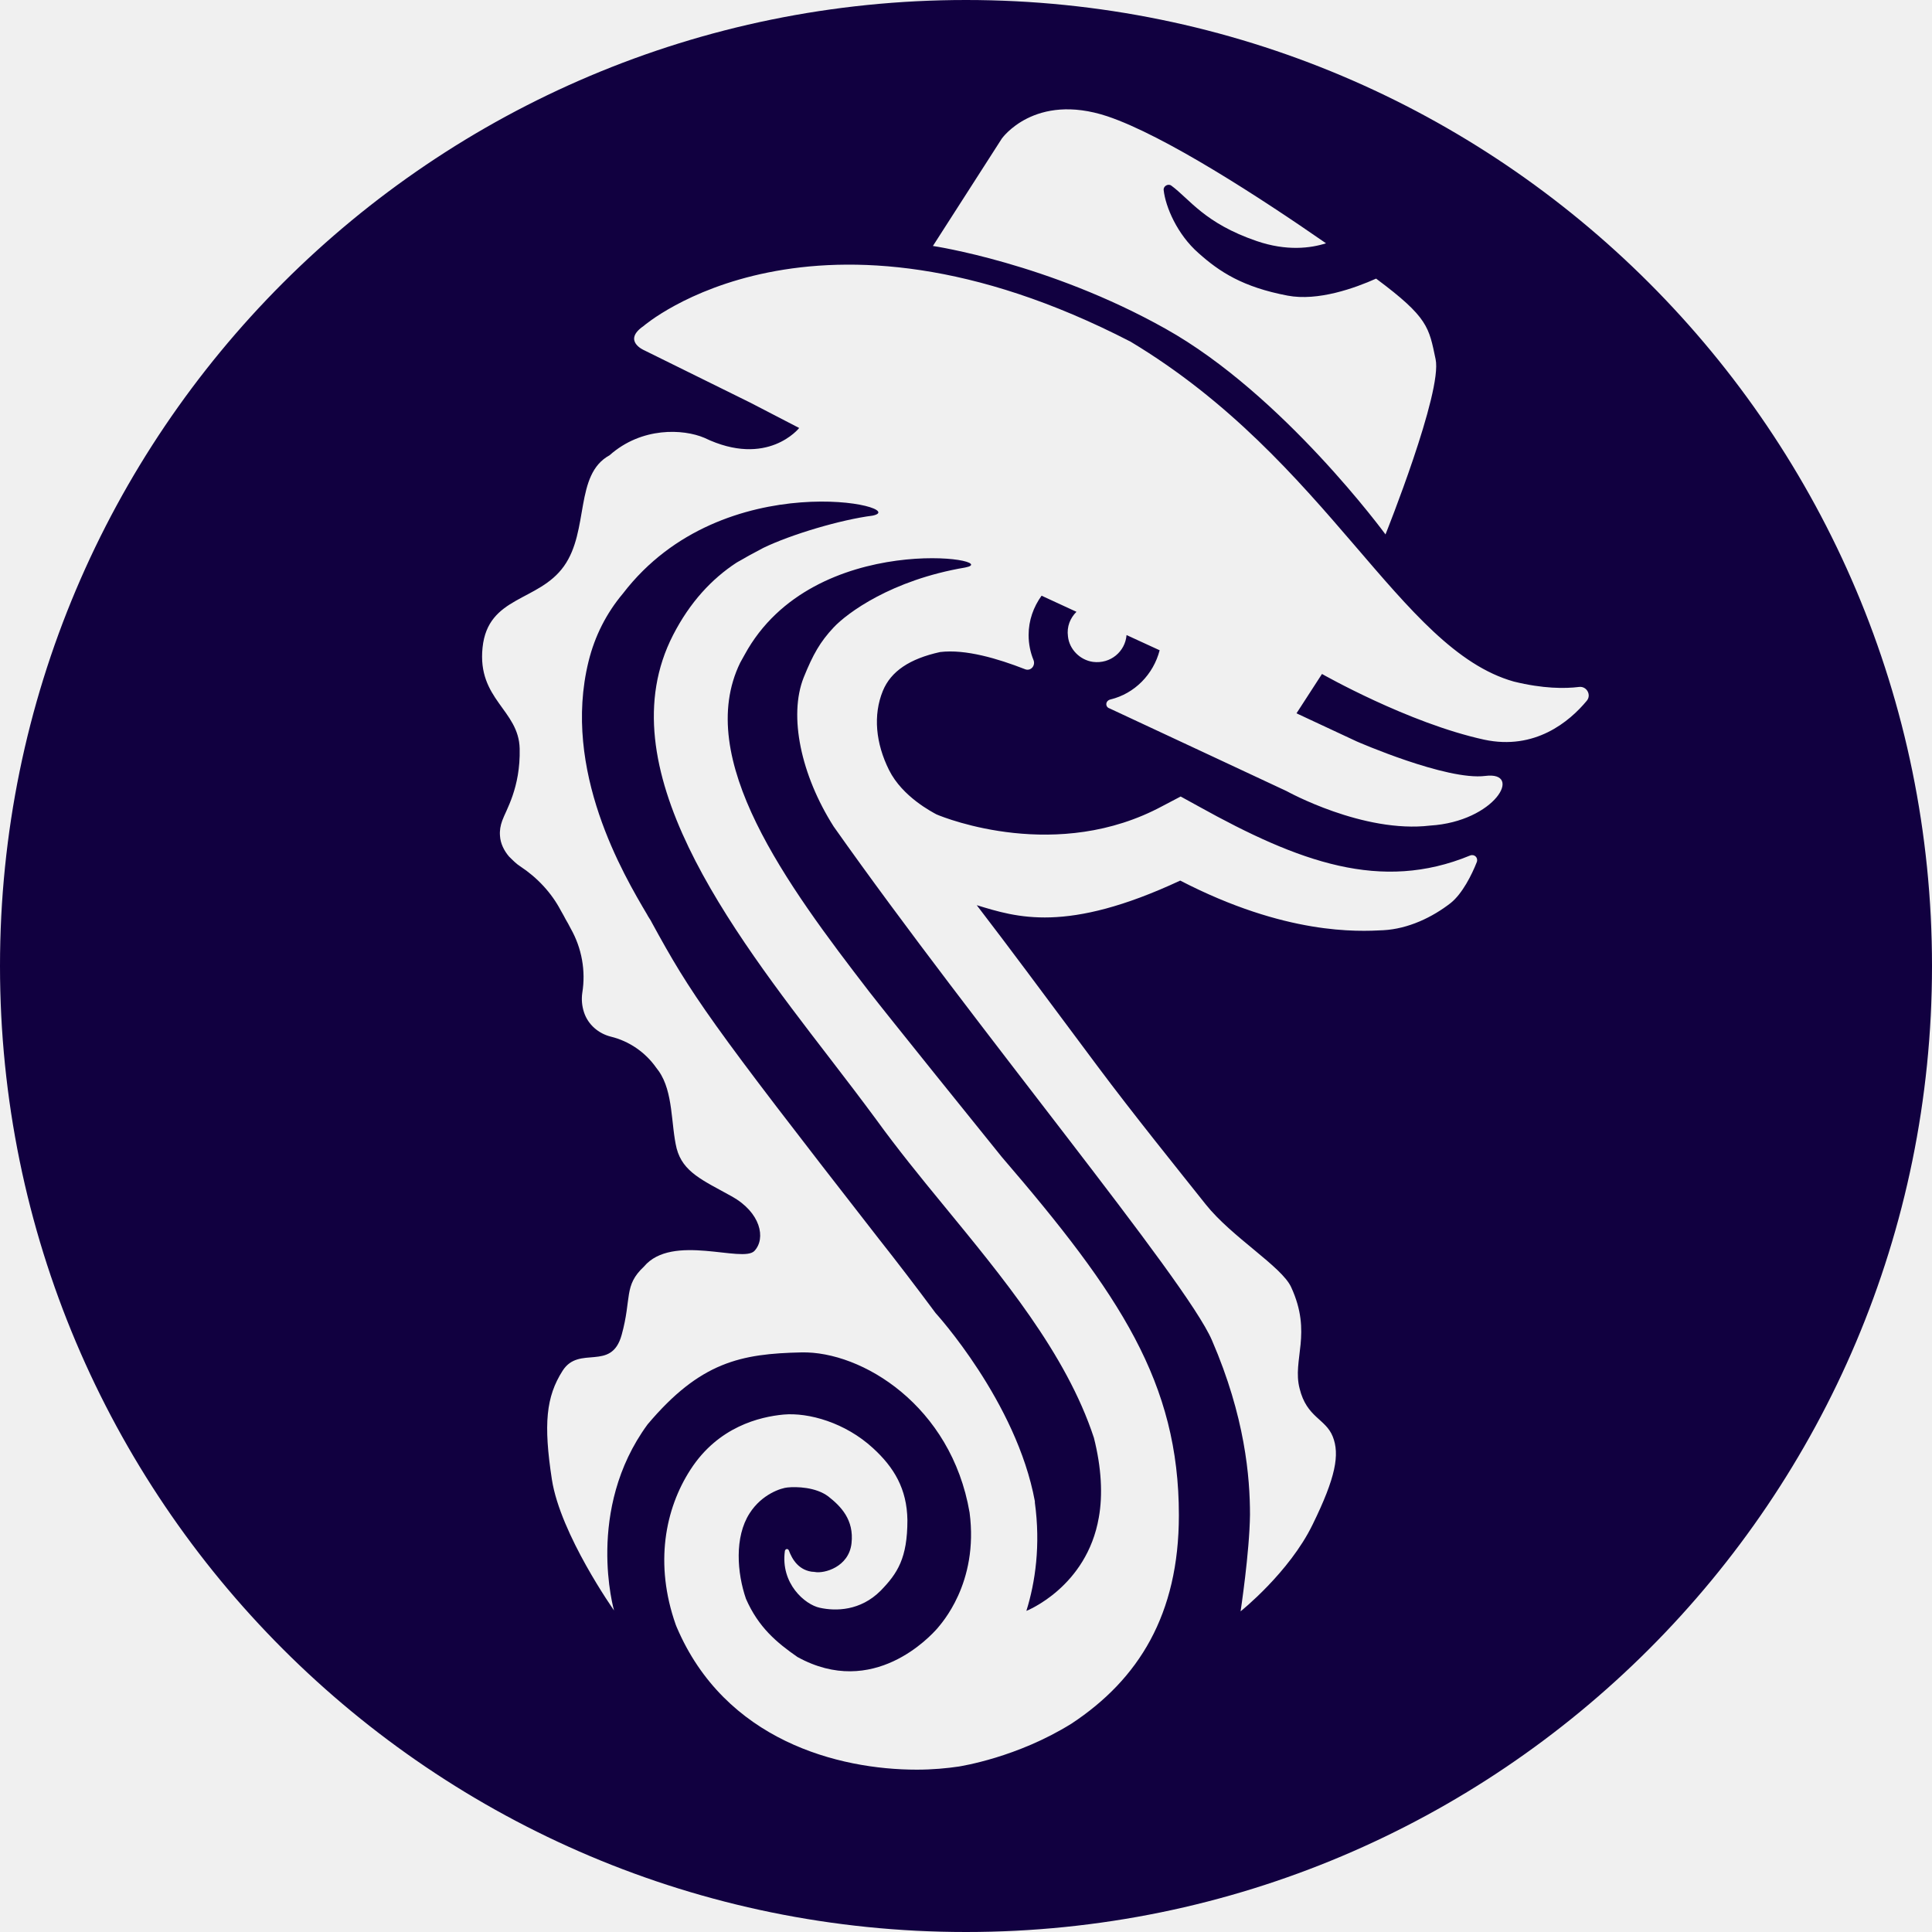
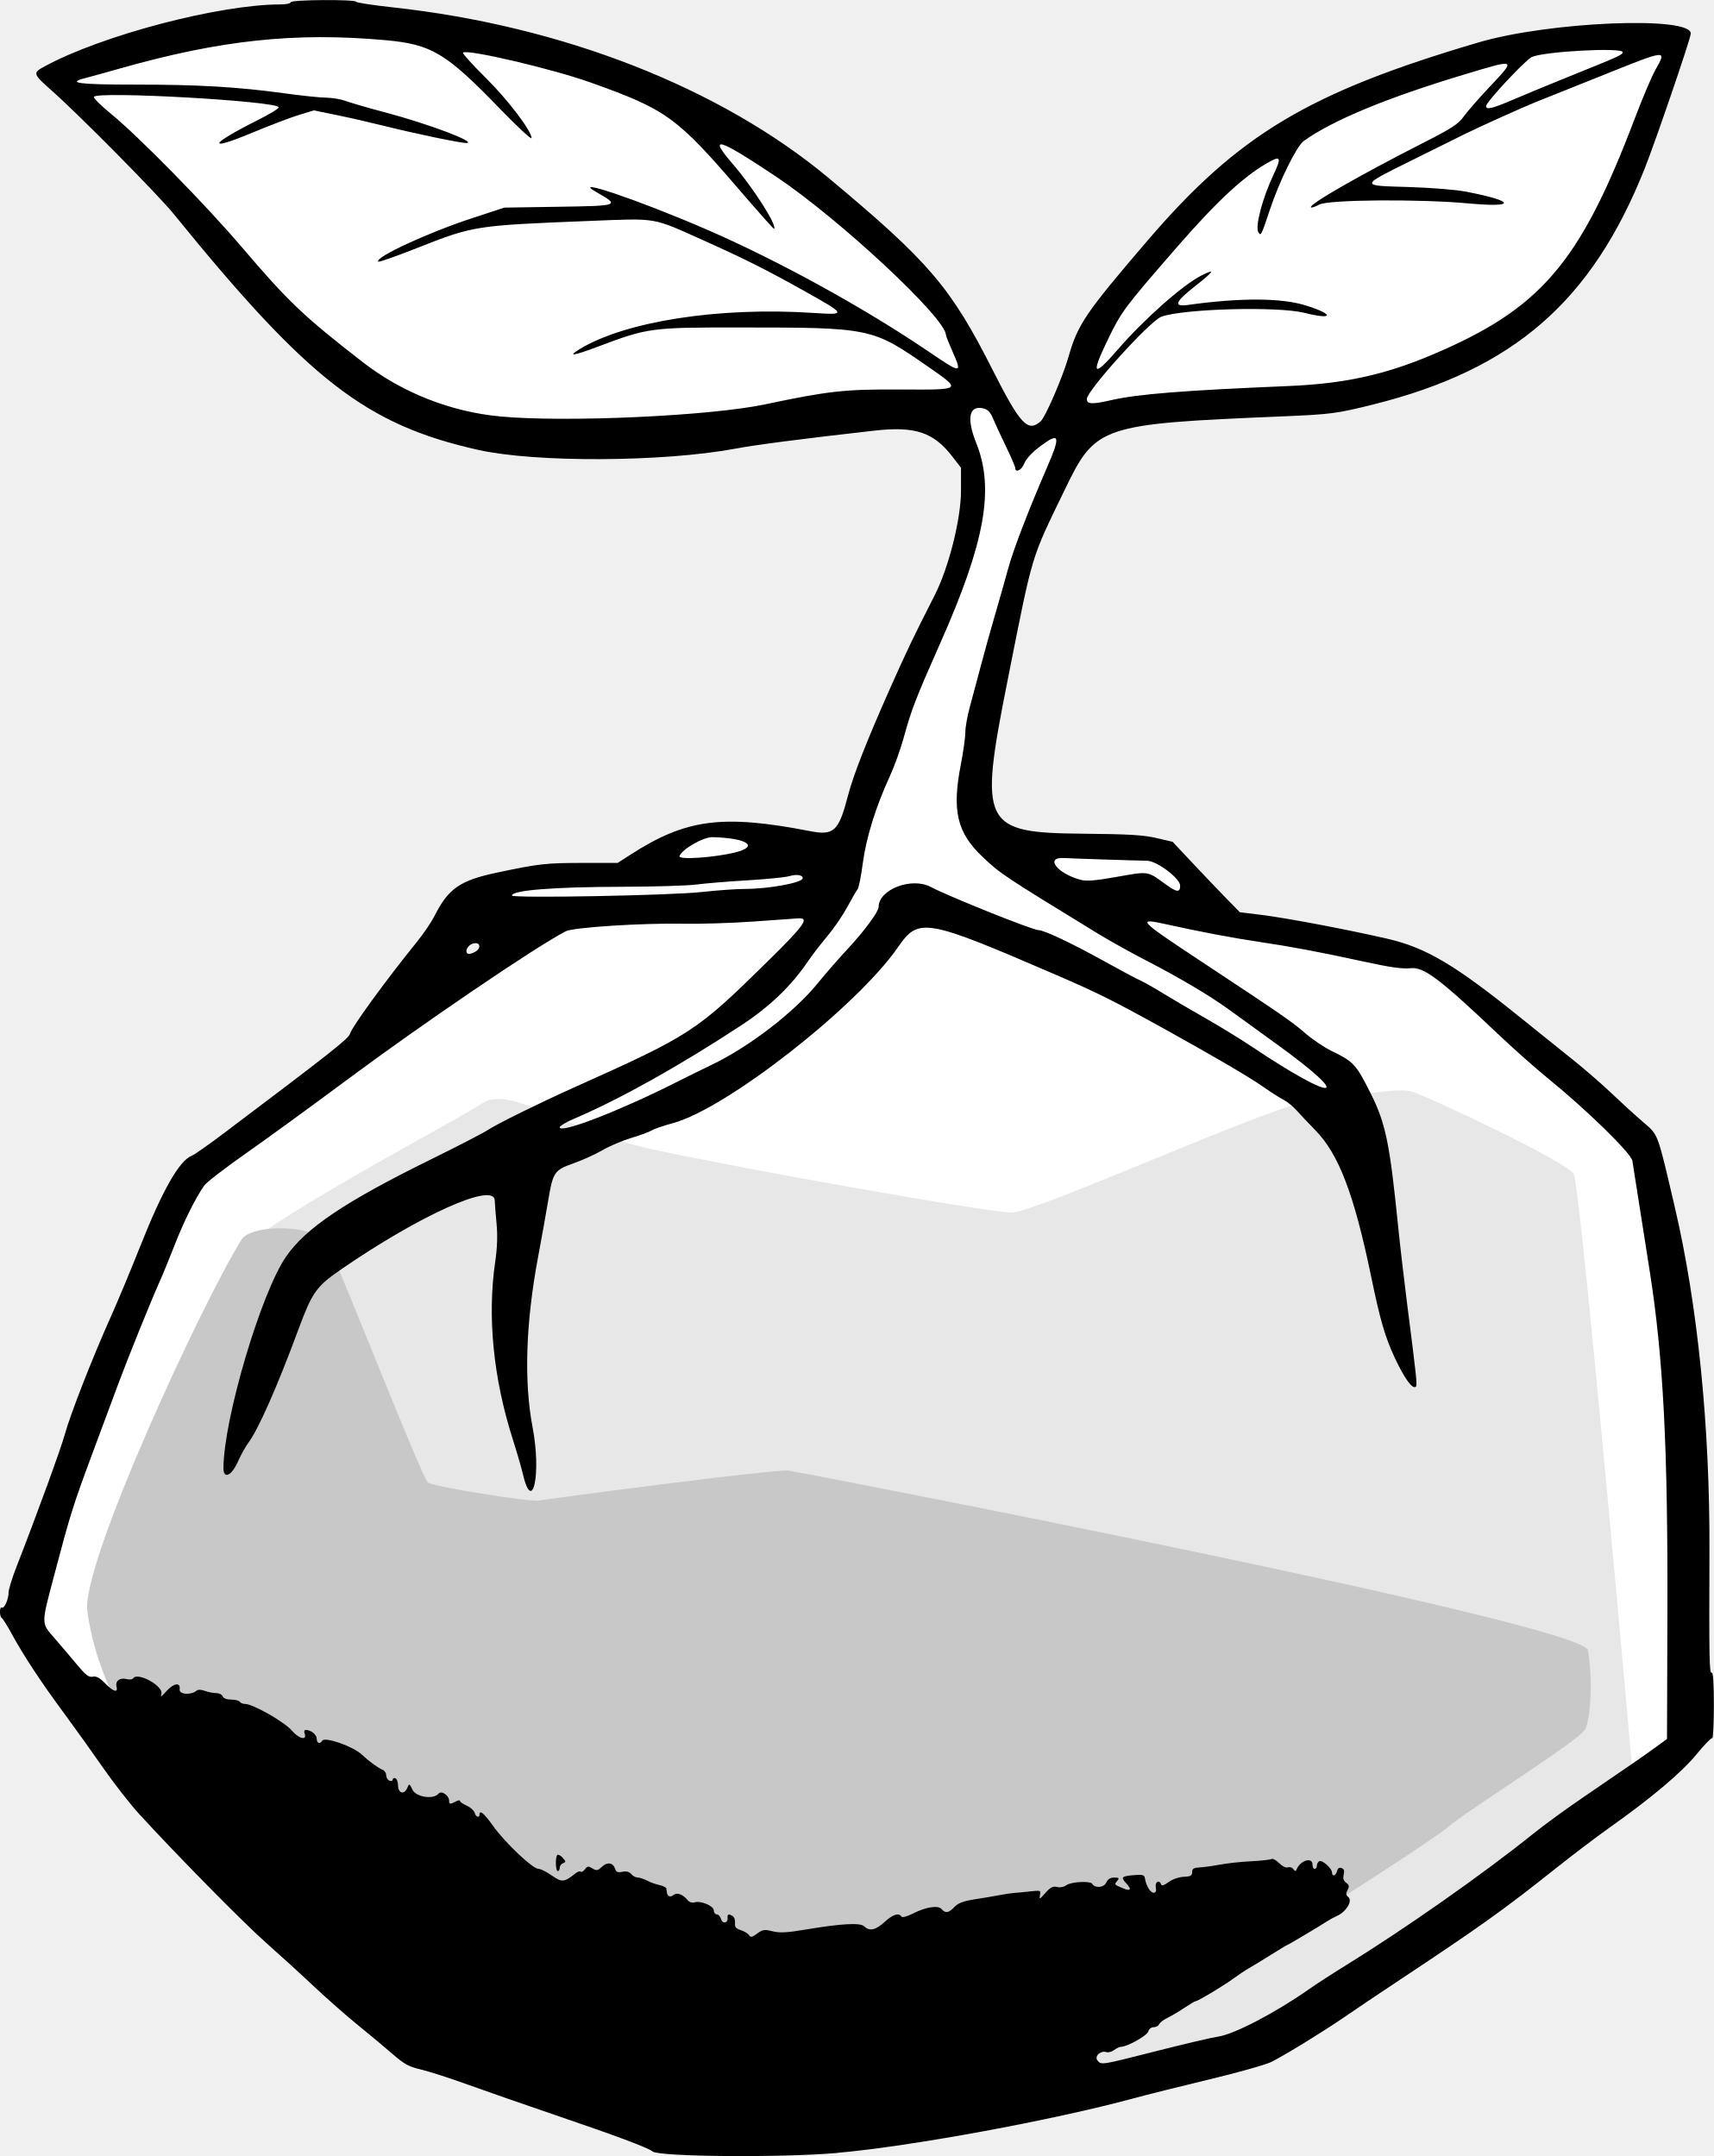
- <svg xmlns="http://www.w3.org/2000/svg" width="588" height="588" viewBox="0 0 588 588" fill="none">
-   <path d="M189.603 180.619C184.567 186.608 181.028 193.55 179.122 201.308C170.955 234.519 189.875 266.369 196.953 278.347C197.361 279.164 197.905 279.844 198.178 280.389L198.314 280.661C210.428 302.847 215.6 310.469 267.458 377.028C272.63 383.561 278.892 391.728 284.744 399.622C284.744 399.622 309.38 426.572 314.961 456.925V457.333C316.73 470.264 315.097 481.561 312.375 490.272C312.375 490.272 330.75 483.058 334.425 461.825C335.65 455.019 335.242 446.717 332.928 437.597C324.489 411.872 304.889 388.461 287.058 366.683C280.117 358.244 273.039 349.533 266.642 340.686C262.422 334.969 257.658 328.708 252.622 322.175C222.133 282.567 184.294 233.294 204.847 193.278C210.019 183.206 216.689 176.128 224.175 171.228C226.489 169.867 229.211 168.369 232.342 166.736C240.78 162.653 255.889 158.161 265.553 156.936C278.211 154.35 220.092 140.875 189.603 180.619Z" fill="#110040" />
-   <path d="M294 0C131.619 0 0 131.619 0 294C0 456.381 131.619 588 294 588C456.381 588 588 456.381 588 294C588 131.619 456.381 0 294 0ZM304.889 42.194C304.889 42.194 314.825 28.039 337.011 35.389C354.433 41.242 383.561 60.161 403.569 74.044C398.942 75.542 391.592 76.494 382.472 73.364C366.547 67.919 362.056 60.569 356.475 56.486C355.522 55.806 354.025 56.622 354.161 57.847C354.706 62.883 358.244 71.322 364.778 77.039C371.175 82.756 378.253 87.383 391.864 89.969C401.119 91.739 412.417 87.656 418.814 84.797C434.739 96.639 434.875 99.633 436.917 109.297C439.094 119.233 421.672 162.653 421.672 162.653C421.672 162.653 390.503 120.05 354.706 100.042C319.044 80.033 283.928 74.861 283.928 74.861L304.889 42.194ZM482.922 213.286C477.614 219.683 467.133 228.394 451.753 225.128C428.614 220.092 402.344 205.119 402.344 205.119L394.586 217.097L412.961 225.672C412.961 225.672 440.319 237.65 452.025 236.153C463.731 234.656 455.019 250.036 435.283 251.261C414.867 253.711 391.592 240.781 391.592 240.781C391.592 240.781 351.439 221.997 337.692 215.6C336.331 215.192 336.331 213.286 337.964 212.878C345.314 211.108 351.031 205.256 352.936 197.906L342.864 193.278C342.456 198.314 337.964 202.125 332.656 201.444C328.708 200.9 325.442 197.633 325.033 193.686C324.625 190.692 325.714 188.106 327.619 186.2L317.003 181.3C314.553 184.703 313.056 188.786 313.056 193.278C313.056 196 313.6 198.586 314.553 200.9C315.233 202.669 313.6 204.439 311.831 203.622C303.8 200.492 293.864 197.497 286.106 198.45C276.85 200.492 271.133 204.303 268.683 210.292C265.689 217.642 266.506 226.217 270.589 234.383C274.672 242.55 283.792 247.178 285.017 247.858C287.875 249.083 321.903 262.558 353.889 245.272L359.333 242.414L364.778 245.408C395.403 262.422 420.311 271.542 447.397 260.381C448.758 259.836 449.983 261.061 449.439 262.422C447.942 266.233 445.083 271.95 441.544 274.808C435.964 279.164 428.614 282.703 420.992 283.111C413.233 283.519 391.319 284.608 359.197 268.003C324.489 284.2 309.381 279.164 297.267 275.489C308.428 290.053 314.825 298.764 334.017 324.489C344.769 338.917 359.061 356.611 366.956 366.547C374.85 376.483 390.094 385.467 392.953 391.728C399.486 405.883 393.225 413.778 395.539 422.625C397.717 431.472 403.433 431.744 405.611 437.189C407.789 442.633 406.564 449.575 399.486 464.003C392.408 478.567 377.572 490.408 377.572 490.408C377.572 490.408 380.294 472.442 380.431 461.008C380.431 449.575 378.933 431.2 368.861 407.925C360.967 389.55 297.131 313.056 253.711 251.533C243.775 235.881 239.964 217.914 244.592 206.208C247.45 199.131 249.628 195.319 253.711 190.964C257.794 186.608 271.269 176.536 293.728 172.725C306.658 170.275 247.586 160.747 226.625 199.267C226.217 200.083 225.672 200.9 225.264 201.717C211.108 230.844 239.419 269.228 264.6 301.894C269.772 308.564 297.947 343.544 304.889 352.119C340.958 394.042 358.789 420.856 358.789 461.144C358.789 491.361 346.539 511.097 326.122 524.572C309.517 534.917 292.503 537.503 291.822 537.639C288.147 538.183 283.792 538.592 279.028 538.592C255.208 538.592 220.636 529.744 205.936 495.172L205.664 494.492C199.131 475.981 202.397 459.239 210.156 447.261C218.594 434.194 231.253 431.2 238.467 430.519C246.089 429.839 257.25 432.969 265.689 440.728C272.086 446.581 276.033 453.114 276.169 462.642C276.169 474.211 273.175 478.839 268.003 484.147C261.878 490.272 254.392 490.408 249.492 489.319C245 488.367 237.514 481.969 238.875 472.033C239.011 471.353 239.828 471.217 240.1 471.897C241.053 474.483 243.094 478.158 247.858 478.431C247.314 478.294 245.681 478.022 247.994 478.431C250.853 478.975 258.339 476.933 259.156 469.719C259.972 462.506 255.889 458.422 252.078 455.428C248.267 452.569 242.414 452.433 239.692 452.706C237.922 452.842 231.933 454.611 228.122 460.6C223.494 467.814 224.311 478.703 227.033 486.597C230.844 495.308 236.425 499.936 242.686 504.292C265.825 517.086 283.247 497.894 285.289 495.581C286.242 494.356 297.947 481.969 295.089 460.328C289.508 427.797 262.286 411.192 243.911 411.6C225.536 412.008 213.15 414.458 197.089 433.514C178.033 459.511 186.881 490.136 186.881 490.136C186.881 490.136 170.547 466.997 167.961 450.256C165.375 433.378 166.192 425.075 171.228 417.181C176.264 409.286 186.064 417.589 189.194 406.292C192.325 394.994 189.739 391.319 196 385.467C204.575 375.258 226.081 384.514 229.619 380.703C233.158 376.892 231.525 368.997 222.678 364.097C213.831 359.197 207.842 356.747 205.936 349.533C204.167 342.319 204.983 332.383 200.492 325.986C200.219 325.578 199.947 325.306 199.675 324.897C196.408 320.269 191.508 316.867 185.928 315.506C182.117 314.553 178.986 311.831 177.761 308.156C177.081 306.114 176.944 304.072 177.217 302.167C178.306 295.497 177.081 288.556 173.678 282.567C173.133 281.478 172.589 280.525 172.181 279.844C171.772 279.028 171.228 278.075 170.683 277.122C167.825 271.678 163.469 267.05 158.297 263.647C157.208 262.967 156.119 261.878 154.894 260.653C153.397 258.883 152.308 256.706 152.172 254.392C152.036 252.758 152.308 251.261 152.853 249.764C153.942 246.633 158.433 239.828 158.161 227.85C157.889 216.008 145.231 212.878 146.864 197.089C148.497 181.3 163.878 183.206 171.636 172.317C179.394 161.428 174.767 144.414 185.519 138.561C195.319 129.85 207.978 130.531 214.375 133.253C233.567 142.508 243.231 130.258 243.231 130.258L228.258 122.5L196 106.575C196 106.575 189.331 103.717 195.864 99.225C195.864 99.225 247.586 54.172 344.089 103.989C404.386 140.194 425.892 197.633 460.736 207.433C469.583 209.611 476.253 209.611 480.608 209.067C482.922 208.794 484.419 211.517 482.922 213.286Z" fill="#110040" />
+ <svg xmlns="http://www.w3.org/2000/svg" version="1.1" viewBox="0 0 151 190">
+   <g transform="matrix(2.2575 0 0 2.2567 .0039281 -.0018532)">
+     <path d="m2.138 63.993c-0.541-0.625-0.54-0.51-0.02-2.481 0.631-2.392 0.731-2.709 1.503-4.785 0.39-1.048 0.836-2.248 0.991-2.667 0.358-0.966 1.306-3.313 1.607-3.979 0.126-0.279 0.397-0.939 0.602-1.466 0.349-0.898 0.799-1.804 1.149-2.311 0.084-0.122 0.83-0.696 1.658-1.277 0.828-0.581 2.553-1.837 3.834-2.791 2.965-2.21 7.469-5.272 8.621-5.862 0.297-0.152 2.851-0.341 4.537-0.393 8.288-0.26 13.219-0.753 18.909 0.124 1.231 0.19 3.207 0.436 4.192 0.538 1.951 0.202 4 0.88 5.322 1.176 0.52 0.116 1.127 0.389 3.489 2.631 0.552 0.524 1.409 1.283 1.906 1.688 1.509 1.229 3.225 2.908 3.273 3.202 0.023 0.14 0.137 0.864 0.253 1.609 0.116 0.745 0.305 1.945 0.419 2.667 0.534 3.377 0.716 6.883 0.695 13.405l-0.015 4.896-0.422 0.309c-0.438 0.321-0.999 0.708-2.924 2.022-0.626 0.427-1.482 1.053-1.901 1.391-1.914 1.541-4.992 3.703-7.281 5.115-0.512 0.316-1.16 0.735-1.439 0.932-1.306 0.92-2.929 1.767-3.556 1.856-0.233 0.033-1.311 0.286-2.396 0.562-4.381 1.264-9.14 2.601-15.647 2.666-4.63 0.046-11.43-2.689-13.186-3.572-1.279-0.643-7.899-5.904-14.174-15.203z" fill="#fff" stroke-width=".085" />
+     <path d="m21.844 44.02c0-0.051 0.237-0.193 0.528-0.318 1.826-0.781 4.105-2.054 6.559-3.664 1.091-0.715 1.942-1.529 2.574-2.459 0.181-0.266 0.532-0.724 0.781-1.018s0.596-0.801 0.772-1.127c0.175-0.326 0.358-0.642 0.407-0.702 0.049-0.06 0.141-0.517 0.206-1.016 0.127-0.983 0.509-2.218 1.047-3.382 0.179-0.388 0.427-1.075 0.55-1.526 0.295-1.081 0.47-1.535 1.42-3.677 1.754-3.952 2.13-6.036 1.413-7.827-0.392-0.979-0.282-1.496 0.288-1.353 0.161 0.04 0.269 0.152 0.358 0.372 0.07 0.173 0.296 0.662 0.502 1.087s0.374 0.815 0.374 0.868c0 0.193 0.236 0.088 0.335-0.148 0.105-0.254 0.363-0.516 0.826-0.837 0.565-0.393 0.582-0.199 0.081 0.955-0.739 1.706-1.326 3.235-1.526 3.978-0.113 0.419-0.34 1.219-0.504 1.778s-0.413 1.454-0.554 1.99c-0.14 0.536-0.334 1.259-0.43 1.607-0.097 0.348-0.176 0.794-0.176 0.991s-0.08 0.769-0.178 1.272c-0.349 1.793-0.148 2.651 0.845 3.592 0.709 0.672 0.766 0.71 4.54 3.023 0.419 0.257 1.269 0.729 1.888 1.049 1.281 0.663 2.451 1.357 3.192 1.896 0.279 0.203 1.137 0.824 1.905 1.381 3.012 2.182 2.266 2.262-0.958 0.102-0.474-0.318-1.317-0.835-1.872-1.15-0.556-0.315-1.298-0.751-1.651-0.969-0.352-0.218-0.755-0.446-0.895-0.506-0.14-0.061-0.787-0.407-1.439-0.769-1.2-0.667-2.303-1.189-2.514-1.189-0.23 0-3.478-1.301-4.216-1.689-0.75-0.394-2.032 0.1-2.032 0.783 0 0.183-0.556 0.938-1.202 1.631-0.345 0.37-0.863 0.965-1.153 1.323-0.924 1.143-2.672 2.493-4.143 3.201-0.408 0.196-1.034 0.505-1.392 0.686-2.207 1.117-4.557 2.026-4.557 1.763zm-1.863-9.049c0-0.207 1.632-0.337 4.318-0.342 1.234-3e-3 2.529-0.042 2.879-0.088s1.245-0.12 1.99-0.164c0.745-0.044 1.481-0.118 1.635-0.163 0.283-0.084 0.524-0.047 0.524 0.08 0 0.175-1.311 0.419-2.257 0.42-0.333 2.6e-4 -1.095 0.055-1.693 0.121-1.215 0.134-7.395 0.249-7.395 0.137zm25.483-0.457c-0.682-0.501-0.633-0.493-1.865-0.274-0.855 0.152-1.195 0.18-1.427 0.118-0.921-0.247-1.411-0.896-0.643-0.852 0.379 0.022 2.816 0.101 3.229 0.105 0.387 4e-3 1.3 0.689 1.3 0.976 0 0.281-0.134 0.264-0.594-0.073zm-18.947-1.08c0.087-0.266 0.931-0.752 1.289-0.743 1.354 0.036 1.836 0.359 0.889 0.596-0.817 0.204-2.228 0.299-2.178 0.147zm-7.002-17.172c-1.92-0.179-3.822-0.929-5.334-2.101-2.321-1.799-2.935-2.383-4.743-4.508-1.402-1.648-4.024-4.322-5.103-5.204-2.226-1.685-1.806-1.782-0.104-2.115 3.893-1.104 7.208-1.516 10.714-1.203 1.723 0.386 3.884 0.438 7.833 1.723 2.591 0.472 4.74 1.961 7.489 4.03 2.47 1.647 6.646 5.54 6.646 6.195 0 0.033 0.114 0.32 0.254 0.638 1.22 2.234 0.263 1.696-2.007 1.492-2.211-0.011-2.798 0.053-5.317 0.584-2.147 0.452-7.773 0.708-10.329 0.469zm22.902-0.682c0.371-2.658 3.306-6.736 6.634-9.379 3.407-2.706 7.282-3.955 14.145-4.702 2.566-0.262 2.029 0.893 1.625 1.953-2.156 5.684-4.699 8.625-8.985 10.425-1.832 0.77-3.398 1.108-5.546 1.198-4.124 0.173-5.879 0.313-6.927 0.552-0.748 0.171-0.947 0.161-0.947-0.047z" fill="#fff" stroke-width=".085" />
+     <path d="m4.717 66.534s-1.89-3.496-0.661-6.237c1.228-2.74 4.063-9.827 5.008-11.15 0.945-1.323 8.599-5.292 9.733-6.048s3.213 1.039 6.709 1.795 13.04 2.457 13.985 2.457 10.3-4.252 11.623-4.347c1.323-0.095 3.307-0.567 3.969-0.378 0.661 0.189 6.048 2.74 6.331 3.213s2.362 24.096 2.362 24.096l-14.741 10.111-14.741 2.929-8.41 0.189-10.016-3.496z" fill="#e7e7e7" />
+     <path d="m9.42 48.409c0.372-0.602 2.94-0.668 3.408 0.267 0.468 0.935 3.642 9.054 3.875 9.221 0.234 0.167 4.009 0.768 4.343 0.702 0.334-0.067 9.187-1.236 9.722-1.169 0.535 0.067 31.02 5.975 31.204 7.016 0.2 1.136 0.1 2.639-0.1 3.074-0.2 0.434-4.61 3.174-5.379 3.842-0.768 0.668-11.693 7.684-14.232 8.72-2.539 1.036-13.263 2.405-14.332 2.405-1.069 0-10.29-3.174-10.824-3.474s-12.647-7.976-13.698-16.103c-0.238-1.838 4.432-11.938 6.014-14.499z" fill="#c8c8c8" />
+     <path d="m32.681 84.071c2.851-0.249 8.412-1.273 11.557-2.128 0.512-0.139 1.846-0.473 2.963-0.741s2.203-0.574 2.413-0.68c0.56-0.282 2.054-1.201 2.879-1.77 0.396-0.273 1.329-0.901 2.074-1.395 3.23-2.142 4.11-2.772 6.181-4.42 0.652-0.519 1.604-1.24 2.117-1.603 1.588-1.124 2.765-2.119 3.344-2.825 0.303-0.37 0.579-0.655 0.614-0.633 0.035 0.021 0.064-0.557 0.064-1.284 0-0.86-0.03-1.304-0.085-1.27-0.093 0.058-0.104-0.551-0.088-4.741 0.019-4.885-0.46-9.636-1.357-13.462-0.693-2.958-0.624-2.775-1.257-3.322-0.307-0.265-0.863-0.773-1.235-1.128-0.373-0.355-1.058-0.949-1.524-1.319-0.466-0.371-1.342-1.075-1.947-1.565-2.599-2.102-3.732-2.776-5.256-3.127-1.582-0.364-3.933-0.809-4.904-0.929l-0.847-0.105-0.508-0.518c-0.279-0.285-0.87-0.904-1.312-1.375l-0.804-0.857-0.635-0.148c-0.504-0.118-1.089-0.152-2.836-0.168-3.966-0.035-4.1-0.305-2.965-6.012 1.004-5.049 0.88-4.637 2.245-7.46 1.191-2.462 1.387-2.528 8.424-2.823 1.946-0.081 2.174-0.111 3.608-0.47 5.464-1.366 8.515-4.019 10.58-9.204 0.426-1.07 1.784-5.044 1.801-5.271 0.052-0.704-5.521-0.476-8.285 0.34-6.632 1.957-9.367 3.596-12.921 7.743-2.409 2.812-2.72 3.268-3.078 4.53-0.221 0.778-0.899 2.353-1.085 2.519-0.501 0.448-0.798 0.132-1.874-1.996-1.639-3.243-2.478-4.226-6.401-7.5-4.229-3.529-10.397-5.945-17.018-6.666-0.768-0.084-1.41-0.182-1.425-0.218-0.043-0.1-2.554-0.082-2.554 0.019 0 0.047-0.182 0.085-0.405 0.085-2.386 0-6.982 1.209-9.202 2.421-0.475 0.259-0.468 0.28 0.311 0.972 1.066 0.946 4.122 4.04 4.73 4.79 5.276 6.5 7.511 8.232 11.886 9.213 2.231 0.5 7.2 0.477 10.016-0.046 0.838-0.156 2.576-0.382 5.437-0.706 1.596-0.181 2.314 0.058 3.054 1.017l0.333 0.431v0.888c0 1.112-0.476 3.009-1.027 4.091-0.851 1.673-1.068 2.127-1.734 3.622-0.903 2.028-1.444 3.408-1.651 4.207-0.358 1.385-0.547 1.564-1.469 1.385-3.436-0.666-4.847-0.482-7.021 0.919l-0.497 0.32-1.366 1e-3c-1.447 1e-3 -1.691 0.029-3.34 0.377-1.451 0.306-1.906 0.623-2.446 1.7-0.117 0.233-0.428 0.69-0.692 1.016-1.206 1.491-2.541 3.327-2.606 3.582-0.047 0.183-0.729 0.722-4.939 3.895-0.582 0.439-1.137 0.828-1.234 0.865-0.481 0.184-1.139 1.337-1.994 3.494-0.373 0.941-0.901 2.207-1.173 2.812-0.698 1.556-1.569 3.783-1.778 4.546-0.16 0.583-1.095 3.149-1.899 5.209-0.167 0.429-0.304 0.875-0.304 0.991 0 0.269-0.172 0.651-0.266 0.592-0.04-0.025-0.072 0.05-0.072 0.165 0 0.115 0.03 0.222 0.068 0.238 0.037 0.015 0.213 0.295 0.39 0.621 0.46 0.845 1.135 1.871 2.035 3.09 0.429 0.582 1.12 1.548 1.536 2.147 0.416 0.599 1.042 1.402 1.391 1.785 1.442 1.58 4.081 4.261 4.949 5.028 0.51 0.451 1.349 1.215 1.863 1.699 0.514 0.484 1.302 1.178 1.751 1.542 0.449 0.364 1.057 0.872 1.351 1.128 0.445 0.388 0.626 0.487 1.088 0.594 0.305 0.07 1.145 0.341 1.867 0.602 0.722 0.261 2.246 0.792 3.387 1.18 2.355 0.802 3.62 1.275 3.794 1.42 0.252 0.209 5.046 0.248 7.212 0.058zm10.152-3.603c-0.136-0.164 0.115-0.403 0.346-0.33 0.075 0.024 0.21-0.013 0.301-0.082 0.091-0.069 0.215-0.126 0.276-0.127 0.25-6e-3 1.015-0.438 1.057-0.597 0.025-0.096 0.116-0.168 0.212-0.168 0.092 0 0.188-0.051 0.212-0.114 0.024-0.062 0.171-0.176 0.327-0.251 0.156-0.076 0.454-0.253 0.664-0.394s0.407-0.257 0.438-0.257c0.087-5.3e-4 1.082-0.599 1.476-0.888 0.192-0.14 0.458-0.318 0.593-0.394 0.134-0.076 0.524-0.314 0.866-0.529 0.342-0.215 0.634-0.39 0.65-0.39 0.029 0 1.337-0.781 1.565-0.934 0.07-0.047 0.241-0.139 0.381-0.204 0.351-0.163 0.596-0.582 0.424-0.724-0.097-0.08-0.104-0.142-0.031-0.278 0.075-0.141 0.065-0.196-0.054-0.283-0.103-0.075-0.132-0.172-0.096-0.315 0.036-0.145 0.012-0.223-0.082-0.259-0.089-0.034-0.149 5e-3 -0.179 0.118-0.05 0.189-0.194 0.232-0.194 0.057 0-0.162-0.394-0.509-0.502-0.442-0.05 0.031-0.091 0.111-0.091 0.178s-0.038 0.122-0.085 0.122-0.085-0.076-0.085-0.169c0-0.308-0.479-0.162-0.621 0.189-0.034 0.084-0.061 0.082-0.126-0.011-0.045-0.065-0.141-0.096-0.212-0.069-0.075 0.029-0.218-0.04-0.343-0.165-0.118-0.118-0.252-0.19-0.299-0.161-0.047 0.029-0.401 0.068-0.787 0.087s-0.93 0.077-1.21 0.13c-0.279 0.052-0.641 0.102-0.804 0.111-0.235 0.012-0.296 0.051-0.296 0.185 0 0.138-0.061 0.172-0.328 0.182-0.191 8e-3 -0.436 0.093-0.588 0.205-0.17 0.126-0.271 0.158-0.293 0.093-0.067-0.201-0.25-0.102-0.209 0.112 0.028 0.147 3e-3 0.212-0.082 0.212-0.129 0-0.293-0.266-0.339-0.55-0.024-0.146-0.081-0.165-0.407-0.139-0.51 0.04-0.551 0.08-0.329 0.317 0.235 0.251 0.176 0.328-0.145 0.189-0.33-0.142-0.324-0.134-0.203-0.28 0.091-0.11 0.074-0.129-0.117-0.129-0.153 0-0.253 0.063-0.314 0.198-0.09 0.199-0.435 0.227-0.547 0.045-0.074-0.12-0.826-0.08-1.002 0.053-0.096 0.072-0.245 0.102-0.366 0.071-0.16-0.04-0.259 0.01-0.458 0.235-0.226 0.255-0.249 0.264-0.211 0.088 0.041-0.192 0.029-0.197-0.396-0.149-0.241 0.027-0.515 0.053-0.608 0.058-0.093 5e-3 -0.341 0.042-0.55 0.082s-0.653 0.115-0.986 0.167c-0.453 0.071-0.653 0.146-0.798 0.3-0.221 0.235-0.354 0.258-0.497 0.085-0.134-0.161-0.609-0.089-1.123 0.171-0.238 0.12-0.419 0.168-0.449 0.118-0.098-0.159-0.34-0.081-0.66 0.213-0.346 0.318-0.589 0.37-0.789 0.171-0.152-0.152-0.879-0.113-2.286 0.123-0.741 0.125-1.017 0.139-1.297 0.068-0.313-0.079-0.384-0.069-0.599 0.09-0.196 0.145-0.258 0.158-0.312 0.067-0.037-0.063-0.182-0.153-0.321-0.199-0.197-0.066-0.249-0.129-0.231-0.282 0.013-0.108-0.025-0.227-0.085-0.265-0.163-0.103-0.217-0.085-0.204 0.068 0.018 0.211-0.204 0.244-0.258 0.039-0.026-0.098-0.099-0.178-0.164-0.178-0.064 0-0.117-0.069-0.117-0.152 0-0.179-0.509-0.394-0.75-0.317-0.092 0.029-0.203-6e-3 -0.268-0.084-0.194-0.234-0.419-0.316-0.556-0.203-0.121 0.1-0.236 0.057-0.257-0.098-6e-3 -0.043-0.015-0.113-0.021-0.156-6e-3 -0.043-0.127-0.104-0.27-0.135-0.143-0.031-0.362-0.11-0.487-0.176-0.125-0.065-0.289-0.119-0.365-0.119-0.076-2.5e-4 -0.188-0.061-0.249-0.135-0.074-0.089-0.19-0.119-0.344-0.088-0.178 0.036-0.245 9e-3 -0.283-0.112-0.079-0.247-0.302-0.284-0.514-0.086-0.166 0.156-0.213 0.164-0.373 0.066-0.158-0.097-0.199-0.092-0.293 0.035-0.06 0.081-0.134 0.122-0.164 0.092-0.03-0.03-0.122-7.9e-4 -0.203 0.065-0.442 0.355-0.53 0.363-0.925 0.085-0.204-0.144-0.442-0.262-0.528-0.262-0.22 0-1.296-1.019-1.755-1.663-0.359-0.503-0.539-0.655-0.539-0.454 0 0.148-0.148 0.091-0.191-0.073-0.023-0.086-0.16-0.21-0.306-0.275-0.146-0.065-0.265-0.147-0.265-0.184 0-0.037-0.074-0.028-0.164 0.021-0.215 0.115-0.26 0.111-0.26-0.026 0-0.214-0.3-0.416-0.414-0.279-0.198 0.238-0.878 0.134-1.017-0.156-0.12-0.251-0.121-0.251-0.206-0.06-0.12 0.27-0.352 0.2-0.356-0.107-2e-3 -0.136-0.049-0.262-0.106-0.281-0.056-0.019-0.103 6e-3 -0.103 0.055 0 0.049-0.057 0.067-0.127 0.04s-0.127-0.122-0.127-0.212c0-0.09-0.067-0.187-0.148-0.217-0.152-0.055-0.543-0.342-0.799-0.585-0.341-0.324-1.444-0.713-1.548-0.546-0.09 0.146-0.215 0.102-0.215-0.077 0-0.161-0.225-0.342-0.427-0.342-0.055 0-0.077 0.059-0.049 0.13 0.113 0.294-0.214 0.223-0.498-0.108-0.292-0.341-1.518-1.039-1.825-1.039-0.085 0-0.178-0.038-0.207-0.085-0.029-0.047-0.179-0.085-0.335-0.085-0.173 0-0.301-0.049-0.331-0.127-0.027-0.07-0.143-0.127-0.258-0.127s-0.311-0.039-0.436-0.086c-0.14-0.053-0.264-0.057-0.323-8e-3 -0.227 0.186-0.69 0.149-0.662-0.054 0.04-0.288-0.239-0.243-0.527 0.085-0.181 0.205-0.228 0.23-0.187 0.099 0.097-0.308-0.936-0.878-1.102-0.609-0.027 0.043-0.144 0.055-0.259 0.026-0.261-0.066-0.445 0.075-0.387 0.296 0.067 0.257-0.127 0.2-0.449-0.132-0.21-0.216-0.342-0.287-0.48-0.257-0.152 0.032-0.276-0.062-0.614-0.469-0.233-0.28-0.623-0.741-0.868-1.023-0.541-0.625-0.54-0.51-0.02-2.481 0.631-2.392 0.731-2.709 1.503-4.785 0.39-1.048 0.836-2.248 0.991-2.667 0.358-0.966 1.306-3.313 1.607-3.979 0.126-0.279 0.397-0.939 0.602-1.466 0.349-0.898 0.799-1.804 1.149-2.311 0.084-0.122 0.83-0.696 1.658-1.277 0.828-0.581 2.553-1.837 3.834-2.791 2.965-2.21 7.469-5.272 8.621-5.862 0.297-0.152 2.978-0.323 4.587-0.293 0.675 0.013 1.913-0.026 2.752-0.087s1.618-0.116 1.733-0.123c0.449-0.029 0.24 0.268-1.159 1.645-2.837 2.792-2.997 2.897-7.644 4.983-1.309 0.588-2.984 1.415-3.302 1.631-0.163 0.111-1.173 0.633-2.244 1.16-3.347 1.649-4.873 2.675-5.645 3.797-0.979 1.422-2.434 6.346-2.44 8.255-1e-3 0.44 0.317 0.301 0.558-0.243 0.116-0.262 0.3-0.595 0.409-0.741 0.391-0.521 1.127-2.186 1.95-4.411 0.546-1.476 0.701-1.696 1.66-2.358 3.084-2.127 5.992-3.435 6.011-2.704 3e-3 0.128 0.035 0.538 0.071 0.91 0.044 0.459 0.028 0.936-0.052 1.482-0.314 2.145-0.076 4.553 0.686 6.94 0.157 0.491 0.331 1.09 0.387 1.332 0.382 1.646 0.732 0.017 0.386-1.795-0.343-1.795-0.27-4.074 0.211-6.646 0.135-0.722 0.309-1.693 0.387-2.159 0.196-1.178 0.239-1.242 1.005-1.514 0.352-0.125 0.859-0.355 1.126-0.512s0.772-0.371 1.121-0.476 0.711-0.239 0.804-0.297c0.093-0.058 0.466-0.186 0.829-0.284 2.083-0.562 7.167-4.541 8.777-6.869 0.81-1.171 1.055-1.127 6.184 1.088 1.604 0.693 2.238 1.01 4.233 2.115 1.942 1.076 3.322 1.886 3.852 2.26 0.279 0.197 0.627 0.42 0.773 0.494 0.146 0.075 0.374 0.259 0.508 0.41 0.134 0.151 0.468 0.504 0.743 0.786 0.911 0.934 1.506 2.494 2.166 5.677 0.365 1.76 0.549 2.395 0.935 3.217 0.378 0.807 0.694 1.237 0.818 1.113 0.058-0.058 0.026-0.358-0.347-3.272-0.116-0.908-0.273-2.261-0.348-3.006-0.328-3.248-0.486-4.01-1.076-5.185-0.568-1.13-0.658-1.227-1.528-1.649-0.285-0.138-0.749-0.452-1.031-0.698-0.502-0.438-0.895-0.709-4.153-2.863-2.344-1.55-2.431-1.645-1.25-1.38 1.215 0.273 2.598 0.536 3.578 0.68 1.26 0.185 2.42 0.404 4.139 0.779 1.01 0.221 1.499 0.29 1.797 0.255 0.529-0.063 1.127 0.389 3.489 2.631 0.552 0.524 1.409 1.283 1.906 1.688 1.509 1.229 3.225 2.908 3.273 3.202 0.023 0.14 0.137 0.864 0.253 1.609 0.116 0.745 0.305 1.945 0.419 2.667 0.534 3.377 0.716 6.883 0.695 13.405l-0.015 4.896-0.422 0.309c-0.438 0.321-0.999 0.708-2.924 2.022-0.626 0.427-1.482 1.053-1.901 1.391-1.914 1.541-4.992 3.703-7.281 5.115-0.512 0.316-1.16 0.735-1.439 0.932-1.306 0.92-2.929 1.767-3.556 1.856-0.233 0.033-1.311 0.286-2.396 0.562-2.206 0.561-2.155 0.553-2.311 0.365zm-20.99-7.529c0-0.071 0.059-0.152 0.131-0.18 0.116-0.044 0.115-0.068-0.011-0.207-0.078-0.086-0.171-0.139-0.207-0.117-0.091 0.057-0.081 0.633 0.011 0.633 0.042 0 0.076-0.058 0.076-0.13zm0-28.918c0-0.051 0.237-0.193 0.528-0.318 1.826-0.781 4.105-2.054 6.559-3.664 1.091-0.715 1.942-1.529 2.574-2.459 0.181-0.266 0.532-0.724 0.781-1.018s0.596-0.801 0.772-1.127c0.175-0.326 0.358-0.642 0.407-0.702 0.049-0.06 0.141-0.517 0.206-1.016 0.127-0.983 0.509-2.218 1.047-3.382 0.179-0.388 0.427-1.075 0.55-1.526 0.295-1.081 0.47-1.535 1.42-3.677 1.754-3.952 2.13-6.036 1.413-7.827-0.392-0.979-0.282-1.496 0.288-1.353 0.161 0.04 0.269 0.152 0.358 0.372 0.07 0.173 0.296 0.662 0.502 1.087s0.374 0.815 0.374 0.868c0 0.193 0.236 0.088 0.335-0.148 0.105-0.254 0.363-0.516 0.826-0.837 0.565-0.393 0.582-0.199 0.081 0.955-0.739 1.706-1.326 3.235-1.526 3.978-0.113 0.419-0.34 1.219-0.504 1.778s-0.413 1.454-0.554 1.99c-0.14 0.536-0.334 1.259-0.43 1.607-0.097 0.348-0.176 0.794-0.176 0.991s-0.08 0.769-0.178 1.272c-0.349 1.793-0.148 2.651 0.845 3.592 0.709 0.672 0.766 0.71 4.54 3.023 0.419 0.257 1.269 0.729 1.888 1.049 1.281 0.663 2.451 1.357 3.192 1.896 0.279 0.203 1.137 0.824 1.905 1.381 3.012 2.182 2.266 2.262-0.958 0.102-0.474-0.318-1.317-0.835-1.872-1.15-0.556-0.315-1.298-0.751-1.651-0.969-0.352-0.218-0.755-0.446-0.895-0.506-0.14-0.061-0.787-0.407-1.439-0.769-1.2-0.667-2.303-1.189-2.514-1.189-0.23 0-3.478-1.301-4.216-1.689-0.75-0.394-2.032 0.1-2.032 0.783 0 0.183-0.556 0.938-1.202 1.631-0.345 0.37-0.863 0.965-1.153 1.323-0.924 1.143-2.672 2.493-4.143 3.201-0.408 0.196-1.034 0.505-1.392 0.686-2.207 1.117-4.557 2.026-4.557 1.763zm-3.641-6.876c0-0.157 0.177-0.313 0.356-0.313 0.203 0 0.195 0.225-0.011 0.336-0.221 0.118-0.344 0.11-0.344-0.022zm1.778-2.173c0-0.207 1.632-0.337 4.318-0.342 1.234-3e-3 2.529-0.042 2.879-0.088s1.245-0.12 1.99-0.164c0.745-0.044 1.481-0.118 1.635-0.163 0.283-0.084 0.524-0.047 0.524 0.08 0 0.175-1.311 0.419-2.257 0.42-0.333 2.6e-4 -1.095 0.055-1.693 0.121-1.215 0.134-7.395 0.249-7.395 0.137zm25.483-0.457c-0.682-0.501-0.633-0.493-1.865-0.274-0.855 0.152-1.195 0.18-1.427 0.118-0.921-0.247-1.411-0.896-0.643-0.852 0.379 0.022 2.816 0.101 3.229 0.105 0.387 4e-3 1.3 0.689 1.3 0.976 0 0.281-0.134 0.264-0.594-0.073zm-18.947-1.08c0.087-0.266 0.931-0.752 1.289-0.743 1.354 0.036 1.836 0.359 0.889 0.596-0.817 0.204-2.228 0.299-2.178 0.147zm-7.002-17.172c-1.92-0.179-3.822-0.929-5.334-2.101-2.321-1.799-2.935-2.383-4.743-4.508-1.402-1.648-4.024-4.322-5.103-5.204-0.386-0.316-0.688-0.615-0.672-0.665 0.08-0.238 7.216 0.165 7.216 0.408 0 0.047-0.353 0.262-0.784 0.479-1.937 0.973-2.075 1.272-0.233 0.504 0.676-0.282 1.49-0.591 1.808-0.688l0.578-0.176 0.882 0.18c0.485 0.099 1.339 0.294 1.898 0.434 1.16 0.29 2.963 0.666 3.166 0.66 0.47-0.013-1.459-0.744-3.123-1.185-0.675-0.179-1.38-0.383-1.566-0.453-0.186-0.071-0.53-0.13-0.764-0.132-0.234-2e-3 -0.958-0.077-1.609-0.167-1.836-0.254-3.368-0.344-5.818-0.344-2.238 0-2.737-0.064-1.992-0.254 0.199-0.051 0.82-0.222 1.378-0.381 3.893-1.104 6.807-1.416 10.313-1.103 1.831 0.163 2.377 0.489 4.5 2.683 0.677 0.7 1.232 1.215 1.232 1.145 0-0.285-0.93-1.506-1.803-2.369-0.509-0.503-0.902-0.939-0.872-0.969 0.15-0.15 3.468 0.627 4.978 1.165 2.965 1.058 3.364 1.347 5.838 4.23 0.714 0.832 1.31 1.5 1.325 1.485 0.127-0.127-0.813-1.602-1.606-2.522-0.995-1.153-0.602-1.042 1.665 0.47 2.47 1.647 6.646 5.54 6.646 6.195 0 0.033 0.114 0.32 0.254 0.638 0.391 0.891 0.365 0.891-0.928 0.013-2.53-1.718-5.901-3.572-8.697-4.782-2.631-1.139-5.33-2.053-4.273-1.448 0.932 0.534 0.922 0.537-1.519 0.575l-2.068 0.032-1.228 0.402c-1.755 0.575-3.857 1.548-3.695 1.71 0.026 0.026 0.725-0.221 1.553-0.549 2.162-0.854 2.237-0.866 6.685-1.042 2.686-0.107 2.425-0.15 4.417 0.742 1.608 0.72 2.493 1.164 3.965 1.989 1.658 0.929 1.666 0.947 0.361 0.861-3.675-0.243-7.343 0.327-9.127 1.417-0.482 0.294-0.25 0.264 0.69-0.09 1.984-0.748 2.081-0.761 5.564-0.759 5.13 0.002 5.165 0.01 7.365 1.542 1.308 0.91 1.33 0.892-1.075 0.88-2.211-0.011-2.798 0.053-5.317 0.584-2.147 0.452-7.773 0.708-10.329 0.469zm22.902-0.682c0-0.326 2.457-3.042 2.904-3.21 0.836-0.314 4.549-0.416 5.589-0.153 1.131 0.286 1.177 0.064 0.059-0.287-0.955-0.3-2.547-0.308-4.594-0.024-0.597 0.083-0.527-0.107 0.273-0.738 0.74-0.584 0.805-0.694 0.243-0.411-0.731 0.369-2.232 1.698-3.27 2.896-0.956 1.104-1.059 1.005-0.393-0.375 0.538-1.115 0.634-1.244 2.672-3.59 1.636-1.883 2.699-2.862 3.688-3.395 0.39-0.21 0.414-0.109 0.123 0.507-0.443 0.937-0.736 2.05-0.599 2.272 0.097 0.156 0.11 0.13 0.445-0.875 0.38-1.141 1.048-2.495 1.329-2.695 1.14-0.812 3.221-1.675 6.229-2.583 2.093-0.632 2.071-0.643 0.997 0.498-0.401 0.426-0.844 0.935-0.985 1.13-0.214 0.297-0.465 0.462-1.535 1.007-2.549 1.298-4.535 2.438-4.429 2.543 0.024 0.024 0.171-0.025 0.326-0.109 0.358-0.193 3.901-0.221 5.806-0.046 1.892 0.174 1.857-0.082-0.062-0.454-0.417-0.081-1.371-0.158-2.268-0.185-1.912-0.056-1.917-0.025 0.154-1.052 0.907-0.45 1.82-0.904 2.03-1.008 0.548-0.273 2.346-1.083 2.794-1.26 0.21-0.082 1.343-0.536 2.518-1.008 2.643-1.062 2.602-1.057 2.139-0.237-0.139 0.247-0.498 1.094-0.797 1.883-2.156 5.684-3.68 7.455-7.966 9.256-1.832 0.77-3.398 1.108-5.546 1.198-4.124 0.173-5.879 0.313-6.927 0.552-0.748 0.171-0.947 0.161-0.947-0.047zm15.579-11.437c0-0.155 1.541-1.808 1.787-1.918 0.492-0.219 3.547-0.381 3.547-0.188 0 0.1-0.153 0.169-2.032 0.926-0.722 0.291-1.701 0.696-2.175 0.899-0.883 0.379-1.127 0.44-1.127 0.28z" stroke-width=".085" />
+   </g>
</svg>
